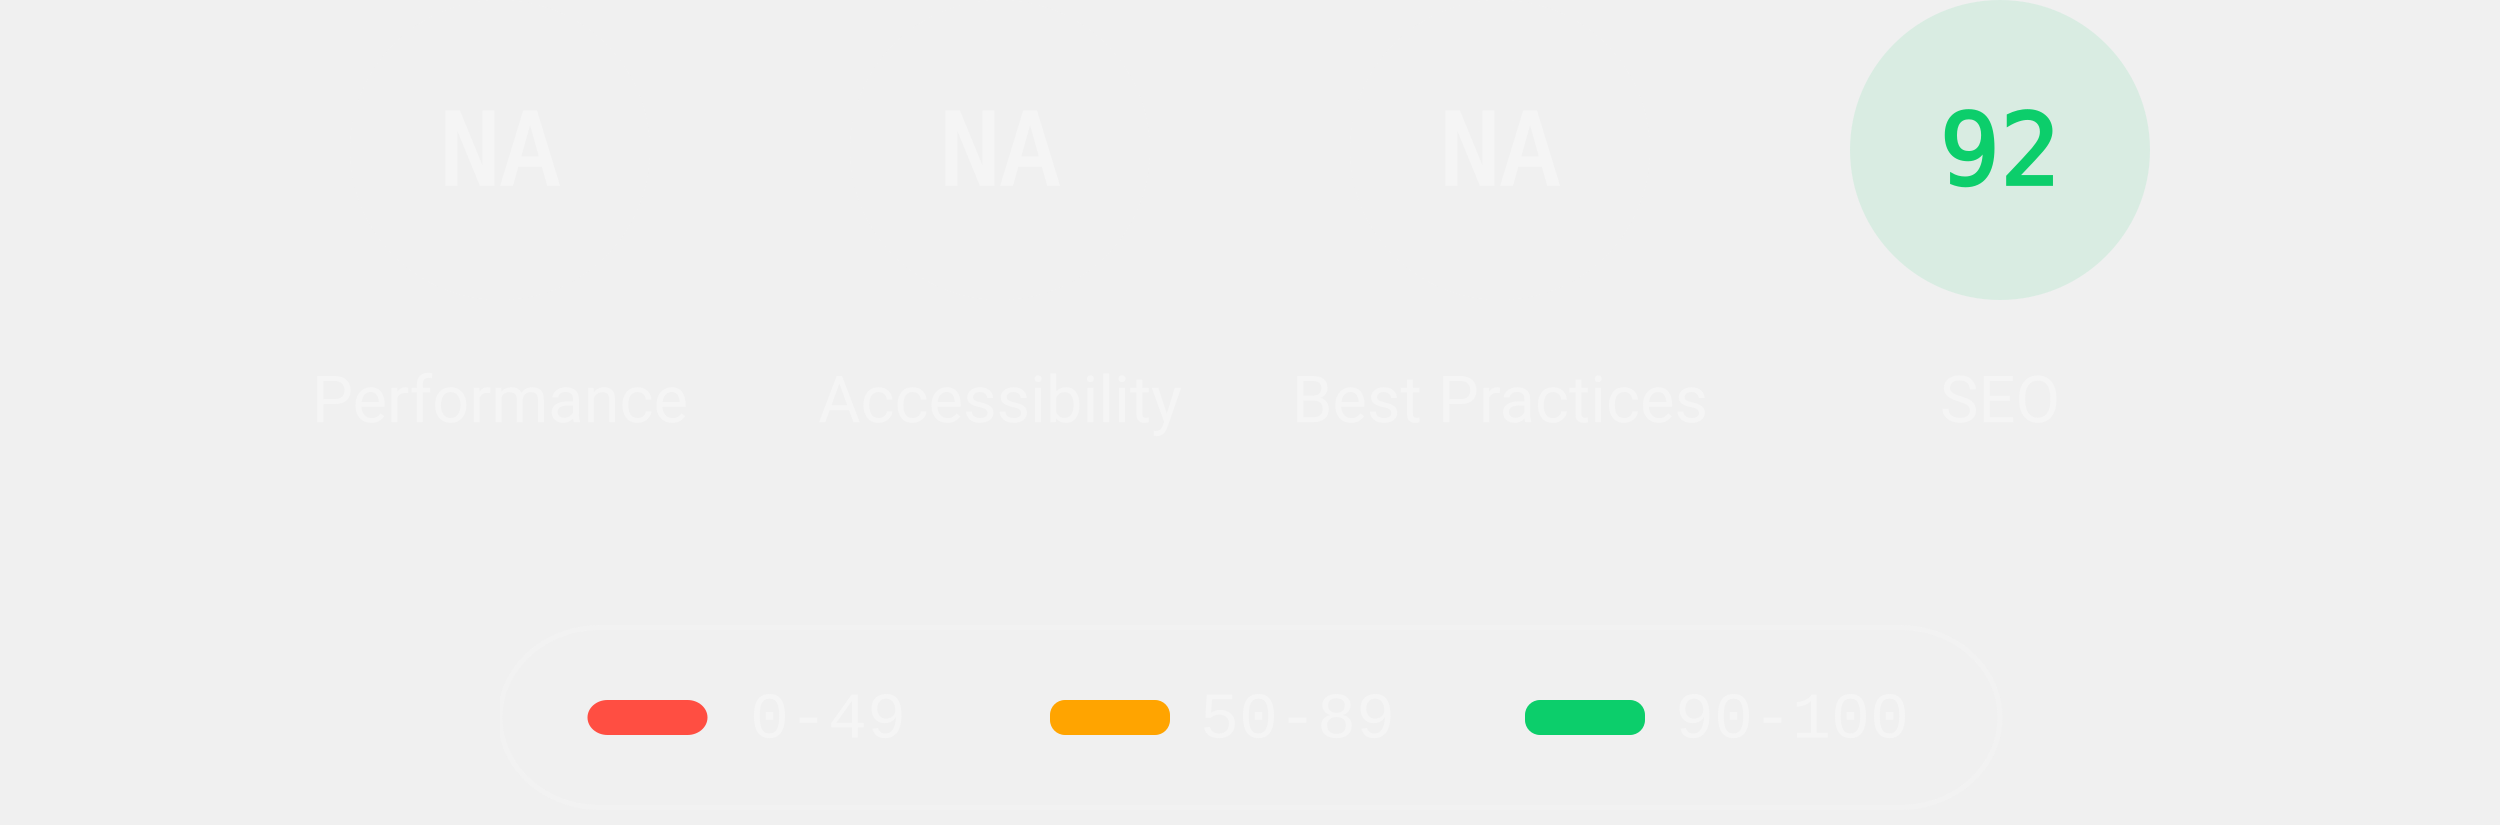
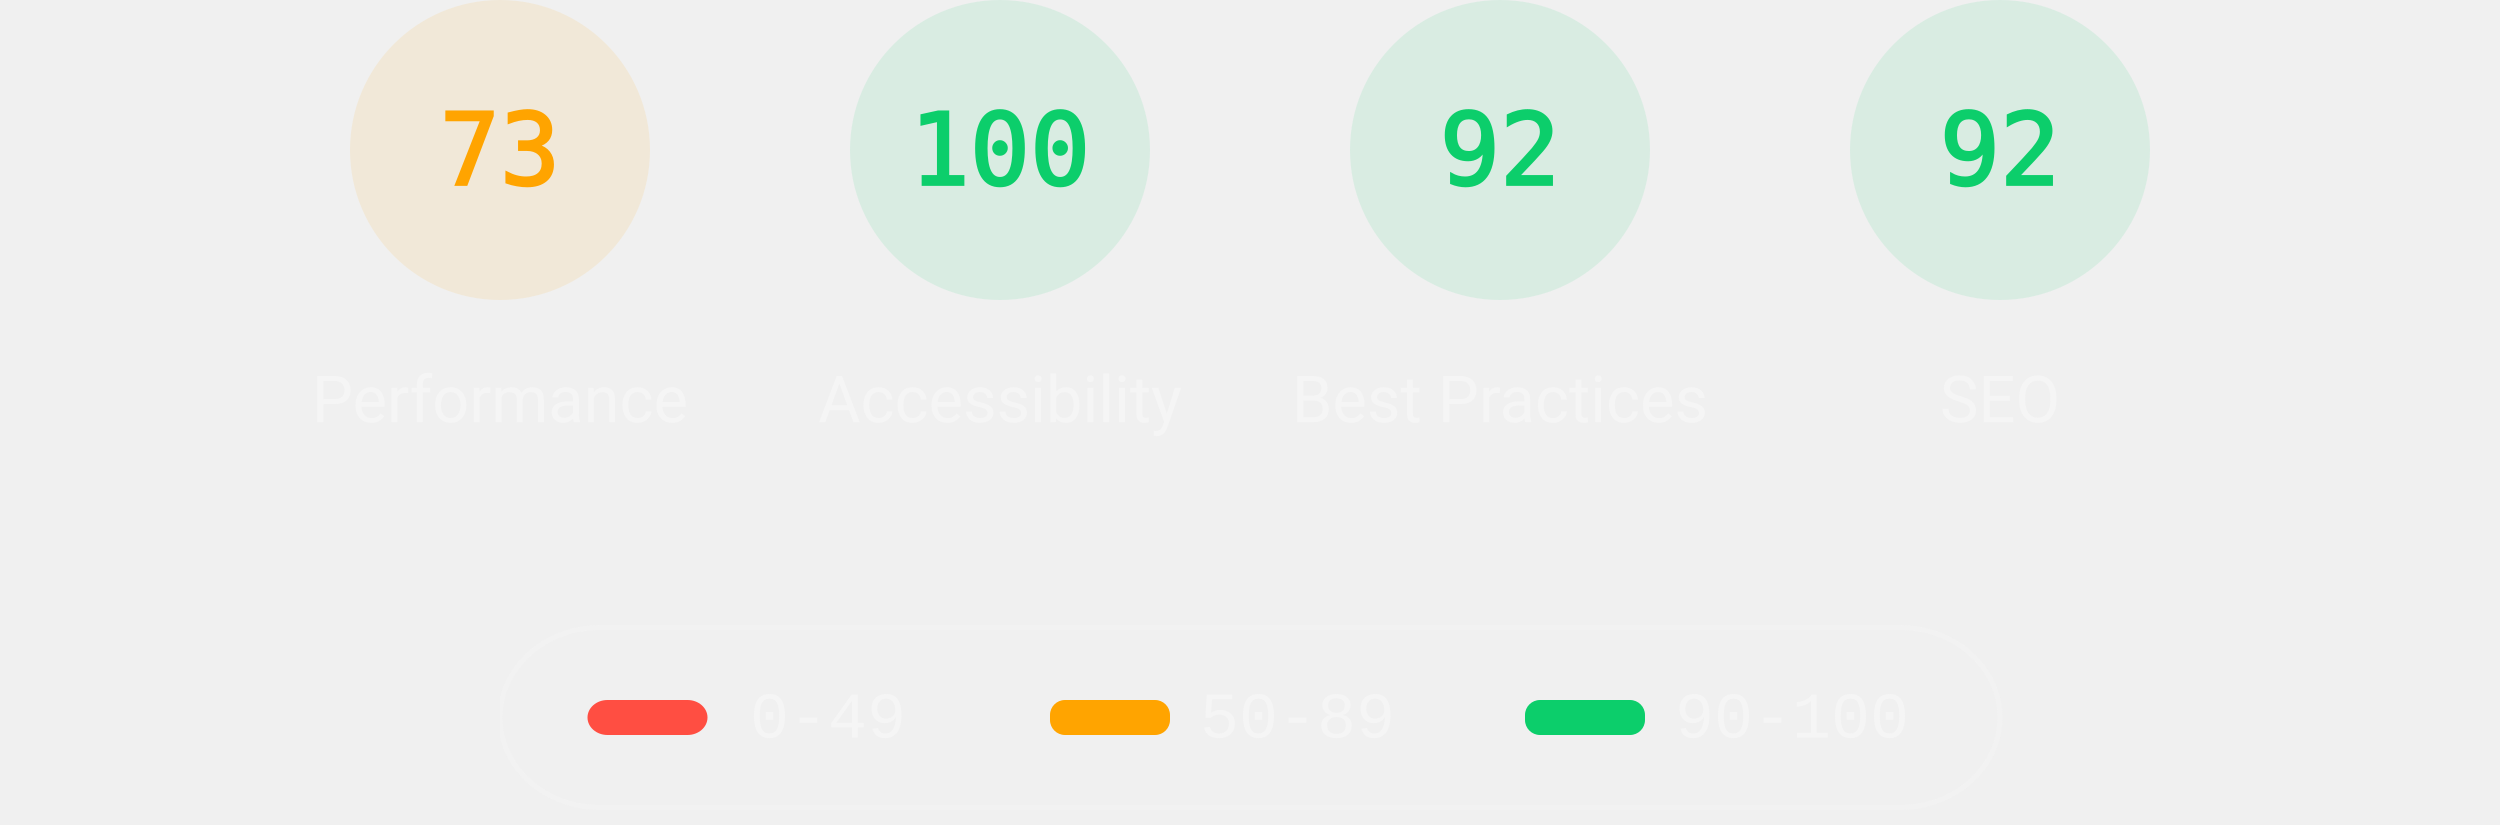
<svg xmlns="http://www.w3.org/2000/svg" class="theme--dark" fill="none" width="1000" height="330">
  <style>
			.gauge-base {
				opacity: 0.1
			}

			.gauge-arc {
				fill: none;
				animation-delay: 250ms;
				stroke-linecap: round;
				transform: rotate(-90deg);
				transform-origin: 100px 60px;
				animation: load-gauge 1s ease forwards
			}

			.guage-text {
				font-size: 40px;
				font-family: monospace;
				text-align: center
			}

			.guage-red {
				color: #ff4e42;
				fill: #ff4e42;
				stroke: #ff4e42
			}
			.guage-orange {
				color: #ffa400;
				fill: #ffa400;
				stroke: #ffa400
			}
			.guage-green {
				color: #0cce6b;
				fill: #0cce6b;
				stroke: #0cce6b
			}
			.theme--agnostic .guage-undefined {
				color: #5c5c5c;
				fill: #5c5c5c;
				stroke: #5c5c5c
			}
			.theme--light .guage-undefined {
				color: #1e1e1e;
				fill: #1e1e1e;
				stroke: #1e1e1e
			}
			.theme--dark .guage-undefined {
				color: #f5f5f5;
				fill: #f5f5f5;
				stroke: #f5f5f5
			}

			.guage-title {
				stroke: none;
				font-size: 26px;
				line-height: 26px;
				font-family: Roboto, Halvetica, Arial, sans-serif
			}
			.metric.guage-title {
				font-family: 'Courier New', Courier, monospace
			}
			.theme--agnostic .guage-title {
				color: #737373;
				fill: #737373
			}
			.theme--light .guage-title {
				color: #212121;
				fill: #212121
			}
			.theme--dark .guage-title {
				color: #f5f5f5;
				fill: #f5f5f5
			}

			@keyframes load-gauge {
				from {
					stroke-dasharray: 0 352.858
				}
			}
			.lh-gauge--pwa__disc {
				fill: #e0e0e0
			}
			.lh-gauge--pwa__logo {
				position: relative;
				fill: #b0b0b0
			}
			.lh-gauge--pwa__invisible {
				display: none
			}
			.lh-gauge--pwa__visible {
				display: inline
			}
			.guage-invisible {
				display: none
			}
			.lh-gauge--pwa__logo--primary-color {
				fill: #304ffe
			}
			.theme--agnostic .lh-gauge--pwa__logo--secondary-color {
				fill: #787878
			}
			.theme--light .lh-gauge--pwa__logo--secondary-color {
				fill: #3d3d3d
			}
			.theme--dark .lh-gauge--pwa__logo--secondary-color {
				fill: #d8b6b6
			}
			.theme--light #svg_2 {
				stroke: #00000022
			}
			.theme--agnostic #svg_2 {
				stroke: #616161
			}
			.theme--light #svg_2 {
				stroke: #00000022
			}
			.theme--dark #svg_2 {
				stroke: #f5f5f566
			}
		</style>
-   <svg class="guage-div guage-perf guage-undefined" viewBox="0 0 200 200" width="200" height="200" x="100" y="0">
-     <circle class="gauge-base" r="56" cx="100" cy="60" stroke-width="8" />
-     <circle class="gauge-arc guage-arc-1" r="56" cx="100" cy="60" stroke-width="8" style="stroke-dasharray: 351.858, 351.858;" />
-     <text class="guage-text" x="100px" y="60px" alignment-baseline="central" dominant-baseline="central" text-anchor="middle">NA</text>
+   <svg class="guage-div guage-perf guage-orange" viewBox="0 0 200 200" width="200" height="200" x="100" y="0">
+     <circle class="gauge-base" r="56" cx="100" cy="60" stroke-width="8" />
+     <circle class="gauge-arc guage-arc-1" r="56" cx="100" cy="60" stroke-width="8" style="stroke-dasharray: 256.856, 351.858;" />
+     <text class="guage-text" x="100px" y="60px" alignment-baseline="central" dominant-baseline="central" text-anchor="middle">73</text>
    <text class="guage-title" x="100px" y="160px" alignment-baseline="central" dominant-baseline="central" text-anchor="middle">Performance</text>
  </svg>
-   <svg class="guage-div guage-acc guage-undefined" viewBox="0 0 200 200" width="200" height="200" x="300" y="0">
+   <svg class="guage-div guage-acc guage-green" viewBox="0 0 200 200" width="200" height="200" x="300" y="0">
    <circle class="gauge-base" r="56" cx="100" cy="60" stroke-width="8" />
    <circle class="gauge-arc guage-arc-2" r="56" cx="100" cy="60" stroke-width="8" style="stroke-dasharray: 351.858, 351.858;" />
-     <text class="guage-text" x="100px" y="60px" alignment-baseline="central" dominant-baseline="central" text-anchor="middle">NA</text>
+     <text class="guage-text" x="100px" y="60px" alignment-baseline="central" dominant-baseline="central" text-anchor="middle">100</text>
    <text class="guage-title" x="100px" y="160px" alignment-baseline="central" dominant-baseline="central" text-anchor="middle">Accessibility</text>
  </svg>
-   <svg class="guage-div guage-best guage-undefined" viewBox="0 0 200 200" width="200" height="200" x="500" y="0">
-     <circle class="gauge-base" r="56" cx="100" cy="60" stroke-width="8" />
-     <circle class="gauge-arc guage-arc-3" r="56" cx="100" cy="60" stroke-width="8" style="stroke-dasharray: 351.858, 351.858;" />
-     <text class="guage-text" x="100px" y="60px" alignment-baseline="central" dominant-baseline="central" text-anchor="middle">NA</text>
+   <svg class="guage-div guage-best guage-green" viewBox="0 0 200 200" width="200" height="200" x="500" y="0">
+     <circle class="gauge-base" r="56" cx="100" cy="60" stroke-width="8" />
+     <circle class="gauge-arc guage-arc-3" r="56" cx="100" cy="60" stroke-width="8" style="stroke-dasharray: 323.709, 351.858;" />
+     <text class="guage-text" x="100px" y="60px" alignment-baseline="central" dominant-baseline="central" text-anchor="middle">92</text>
    <text class="guage-title" x="100px" y="160px" alignment-baseline="central" dominant-baseline="central" text-anchor="middle">Best Practices</text>
  </svg>
  <svg class="guage-div guage-seo guage-green" viewBox="0 0 200 200" width="200" height="200" x="700" y="0">
    <circle class="gauge-base" r="56" cx="100" cy="60" stroke-width="8" />
    <circle class="gauge-arc guage-arc-4" r="56" cx="100" cy="60" stroke-width="8" style="stroke-dasharray: 323.709, 351.858;" />
    <text class="guage-text" x="100px" y="60px" alignment-baseline="central" dominant-baseline="central" text-anchor="middle">92</text>
    <text class="guage-title" x="100px" y="160px" alignment-baseline="central" dominant-baseline="central" text-anchor="middle">SEO</text>
  </svg>
  <svg class="guage-div guage-pwa guage-invisible" viewBox="0 0 200 200" width="200" height="200" x="900" y="0">
    <svg viewBox="0 0 60 60" width="112" height="112" x="44" y="4">
      <defs>
        <linearGradient id="lh-gauge--pwa__check-circle__gradient-0" x1="50%" y1="0%" x2="50%" y2="100%">
          <stop stop-color="#00C852" offset="0%" />
          <stop stop-color="#009688" offset="100%" />
        </linearGradient>
        <linearGradient id="lh-gauge--pwa__installable__shadow-gradient-0" x1="76.056%" x2="24.111%" y1="82.995%" y2="24.735%">
          <stop stop-color="#A5D6A7" offset="0%" />
          <stop stop-color="#80CBC4" offset="100%" />
        </linearGradient>
        <linearGradient id="lh-gauge--pwa__fast-reliable__shadow-gradient-0" x1="76.056%" y1="82.995%" x2="25.678%" y2="26.493%">
          <stop stop-color="#64B5F6" offset="0%" />
          <stop stop-color="#2979FF" offset="100%" />
        </linearGradient>
        <g id="lh-gauge--pwa__fast-reliable-badge-0">
          <circle fill="#FFFFFF" cx="10" cy="10" r="10" />
          <path fill="#304FFE" d="M10 3.58l5.25 2.34v3.5c0 3.23-2.24 6.26-5.25 7-3.01-.74-5.25-3.77-5.25-7v-3.5L10 3.58zm-.47 10.74l2.76-4.83.03-.07c.04-.08 0-.24-.22-.24h-1.64l.47-3.26h-.47l-2.7 4.77c-.02.01.05-.1-.04.05-.09.16-.1.31.18.31h1.63l-.47 3.27h.47z" />
        </g>
        <g id="lh-gauge--pwa__installable-badge-0">
          <circle fill="#FFFFFF" cx="10" cy="10" r="10" />
          <path fill="#009688" d="M10 4.167A5.835 5.835 0 0 0 4.167 10 5.835 5.835 0 0 0 10 15.833 5.835 5.835 0 0 0 15.833 10 5.835 5.835 0 0 0 10 4.167zm2.917 6.416h-2.334v2.334H9.417v-2.334H7.083V9.417h2.334V7.083h1.166v2.334h2.334v1.166z" />
        </g>
      </defs>
      <g stroke="none" fill-rule="nonzero">
        <circle class="lh-gauge--pwa__disc" cx="30" cy="30" r="30" />
        <g class="lh-gauge--pwa__logo">
          <path d="M35.66 19.39l.7-1.75h2L37.4 15 38.6 12l3.4 9h-2.51l-.58-1.61z" />
          <path d="M33.52 21l3.65-9h-2.42l-2.5 5.82L30.5 12h-1.86l-1.9 5.82-1.35-2.65-1.21 3.72L25.4 21h2.38l1.72-5.2 1.64 5.2z" />
          <path fill-rule="nonzero" d="M20.3 17.91h1.48c.45 0 .85-.05 1.2-.15l.39-1.18 1.07-3.3a2.64 2.64 0 0 0-.28-.37c-.55-.6-1.36-.91-2.42-.91H18v9h2.3V17.9zm1.96-3.84c.22.22.33.5.33.87 0 .36-.1.65-.29.87-.2.23-.59.35-1.15.35h-.86v-2.41h.87c.52 0 .89.1 1.1.32z" />
        </g>
        <rect class="lh-gauge--pwa__component lh-gauge--pwa__na-line lh-gauge--pwa__invisible" fill="#FFFFFF" x="20" y="32" width="20" height="4" rx="2" />
        <g class="lh-gauge--pwa__component lh-gauge--pwa__fast-reliable-badge lh-gauge--pwa__invisible" transform="translate(20, 29)">
          <path fill="url(#lh-gauge--pwa__fast-reliable__shadow-gradient-0)" d="M33.63 19.49A30 30 0 0 1 16.2 30.36L3 17.14 17.14 3l16.49 16.49z" />
          <use href="#lh-gauge--pwa__fast-reliable-badge-0" />
        </g>
        <g class="lh-gauge--pwa__component lh-gauge--pwa__installable-badge lh-gauge--pwa__invisible" transform="translate(20, 29)">
          <path fill="url(#lh-gauge--pwa__installable__shadow-gradient-0)" d="M33.629 19.487c-4.272 5.453-10.391 9.39-17.415 10.869L3 17.142 17.142 3 33.63 19.487z" />
          <use href="#lh-gauge--pwa__installable-badge-0" />
        </g>
        <g class="lh-gauge--pwa__component lh-gauge--pwa__fast-reliable-installable-badges lh-gauge--pwa__invisible">
          <g transform="translate(8, 29)">
            <path fill="url(#lh-gauge--pwa__fast-reliable__shadow-gradient-0)" d="M16.321 30.463L3 17.143 17.142 3l22.365 22.365A29.864 29.864 0 0 1 22 31c-1.942 0-3.84-.184-5.679-.537z" />
            <use href="#lh-gauge--pwa__fast-reliable-badge-0" />
          </g>
          <g transform="translate(32, 29)">
            <path fill="url(#lh-gauge--pwa__installable__shadow-gradient-0)" d="M25.982 11.84a30.107 30.107 0 0 1-13.08 15.203L3 17.143 17.142 3l8.84 8.84z" />
            <use href="#lh-gauge--pwa__installable-badge-0" />
          </g>
        </g>
        <g class="lh-gauge--pwa__component lh-gauge--pwa__check-circle lh-gauge--pwa__invisible" transform="translate(18, 28)">
          <circle fill="#FFFFFF" cx="12" cy="12" r="12" />
          <path fill="url(#lh-gauge--pwa__check-circle__gradient-0)" d="M12 2a10 10 0 1 0 0 20 10 10 0 0 0 0-20zm-2 15l-5-5 1.41-1.41L10 14.17l7.59-7.59L19 8l-9 9z" />
        </g>
      </g>
    </svg>
    <text class="guage-title" y="160px" alignment-baseline="central" dominant-baseline="central" text-anchor="middle">
      <tspan x="100px" dy="-6px">Progressive</tspan>
      <tspan x="100px" dy="30px">Web App</tspan>
    </text>
  </svg>
  <svg width="604" height="76" x="200" y="250">
    <g>
      <rect fill="none" id="canvas_background" height="80" width="604" y="-1" x="-1" />
      <g display="none" overflow="visible" y="0" x="0" height="100%" width="100%" id="canvasGrid">
        <rect fill="url(#gridpattern)" stroke-width="0" y="0" x="0" height="100%" width="100%" />
      </g>
    </g>
    <g>
      <rect fill-opacity="0" stroke-width="2" rx="40" id="svg_2" height="72" width="600" y="1" x="0" fill="#000000" />
      <rect stroke="#000" rx="8" id="svg_3" height="14" width="48" y="30" x="35" stroke-opacity="null" stroke-width="0" fill="#ff4e42" />
      <rect stroke="#000" rx="6" id="svg_4" height="14" width="48" y="30" x="220" stroke-opacity="null" stroke-width="0" fill="#ffa400" />
      <rect stroke="#000" rx="6" id="svg_5" height="14" width="48" y="30" x="410" stroke-opacity="null" stroke-width="0" fill="#0cce6b" />
      <text class="metric guage-title" xml:space="preserve" text-anchor="start" font-size="26" id="svg_6" y="45" x="100" stroke-opacity="null" stroke-width="0" stroke="#000">0-49</text>
      <text class="metric guage-title" xml:space="preserve" text-anchor="start" font-size="26" id="svg_7" y="45" x="280" stroke-opacity="null" stroke-width="0" stroke="#000">50-89</text>
      <text class="metric guage-title" xml:space="preserve" text-anchor="start" font-size="26" id="svg_8" y="45" x="470" stroke-opacity="null" stroke-width="0" stroke="#000">90-100</text>
    </g>
  </svg>
</svg>
